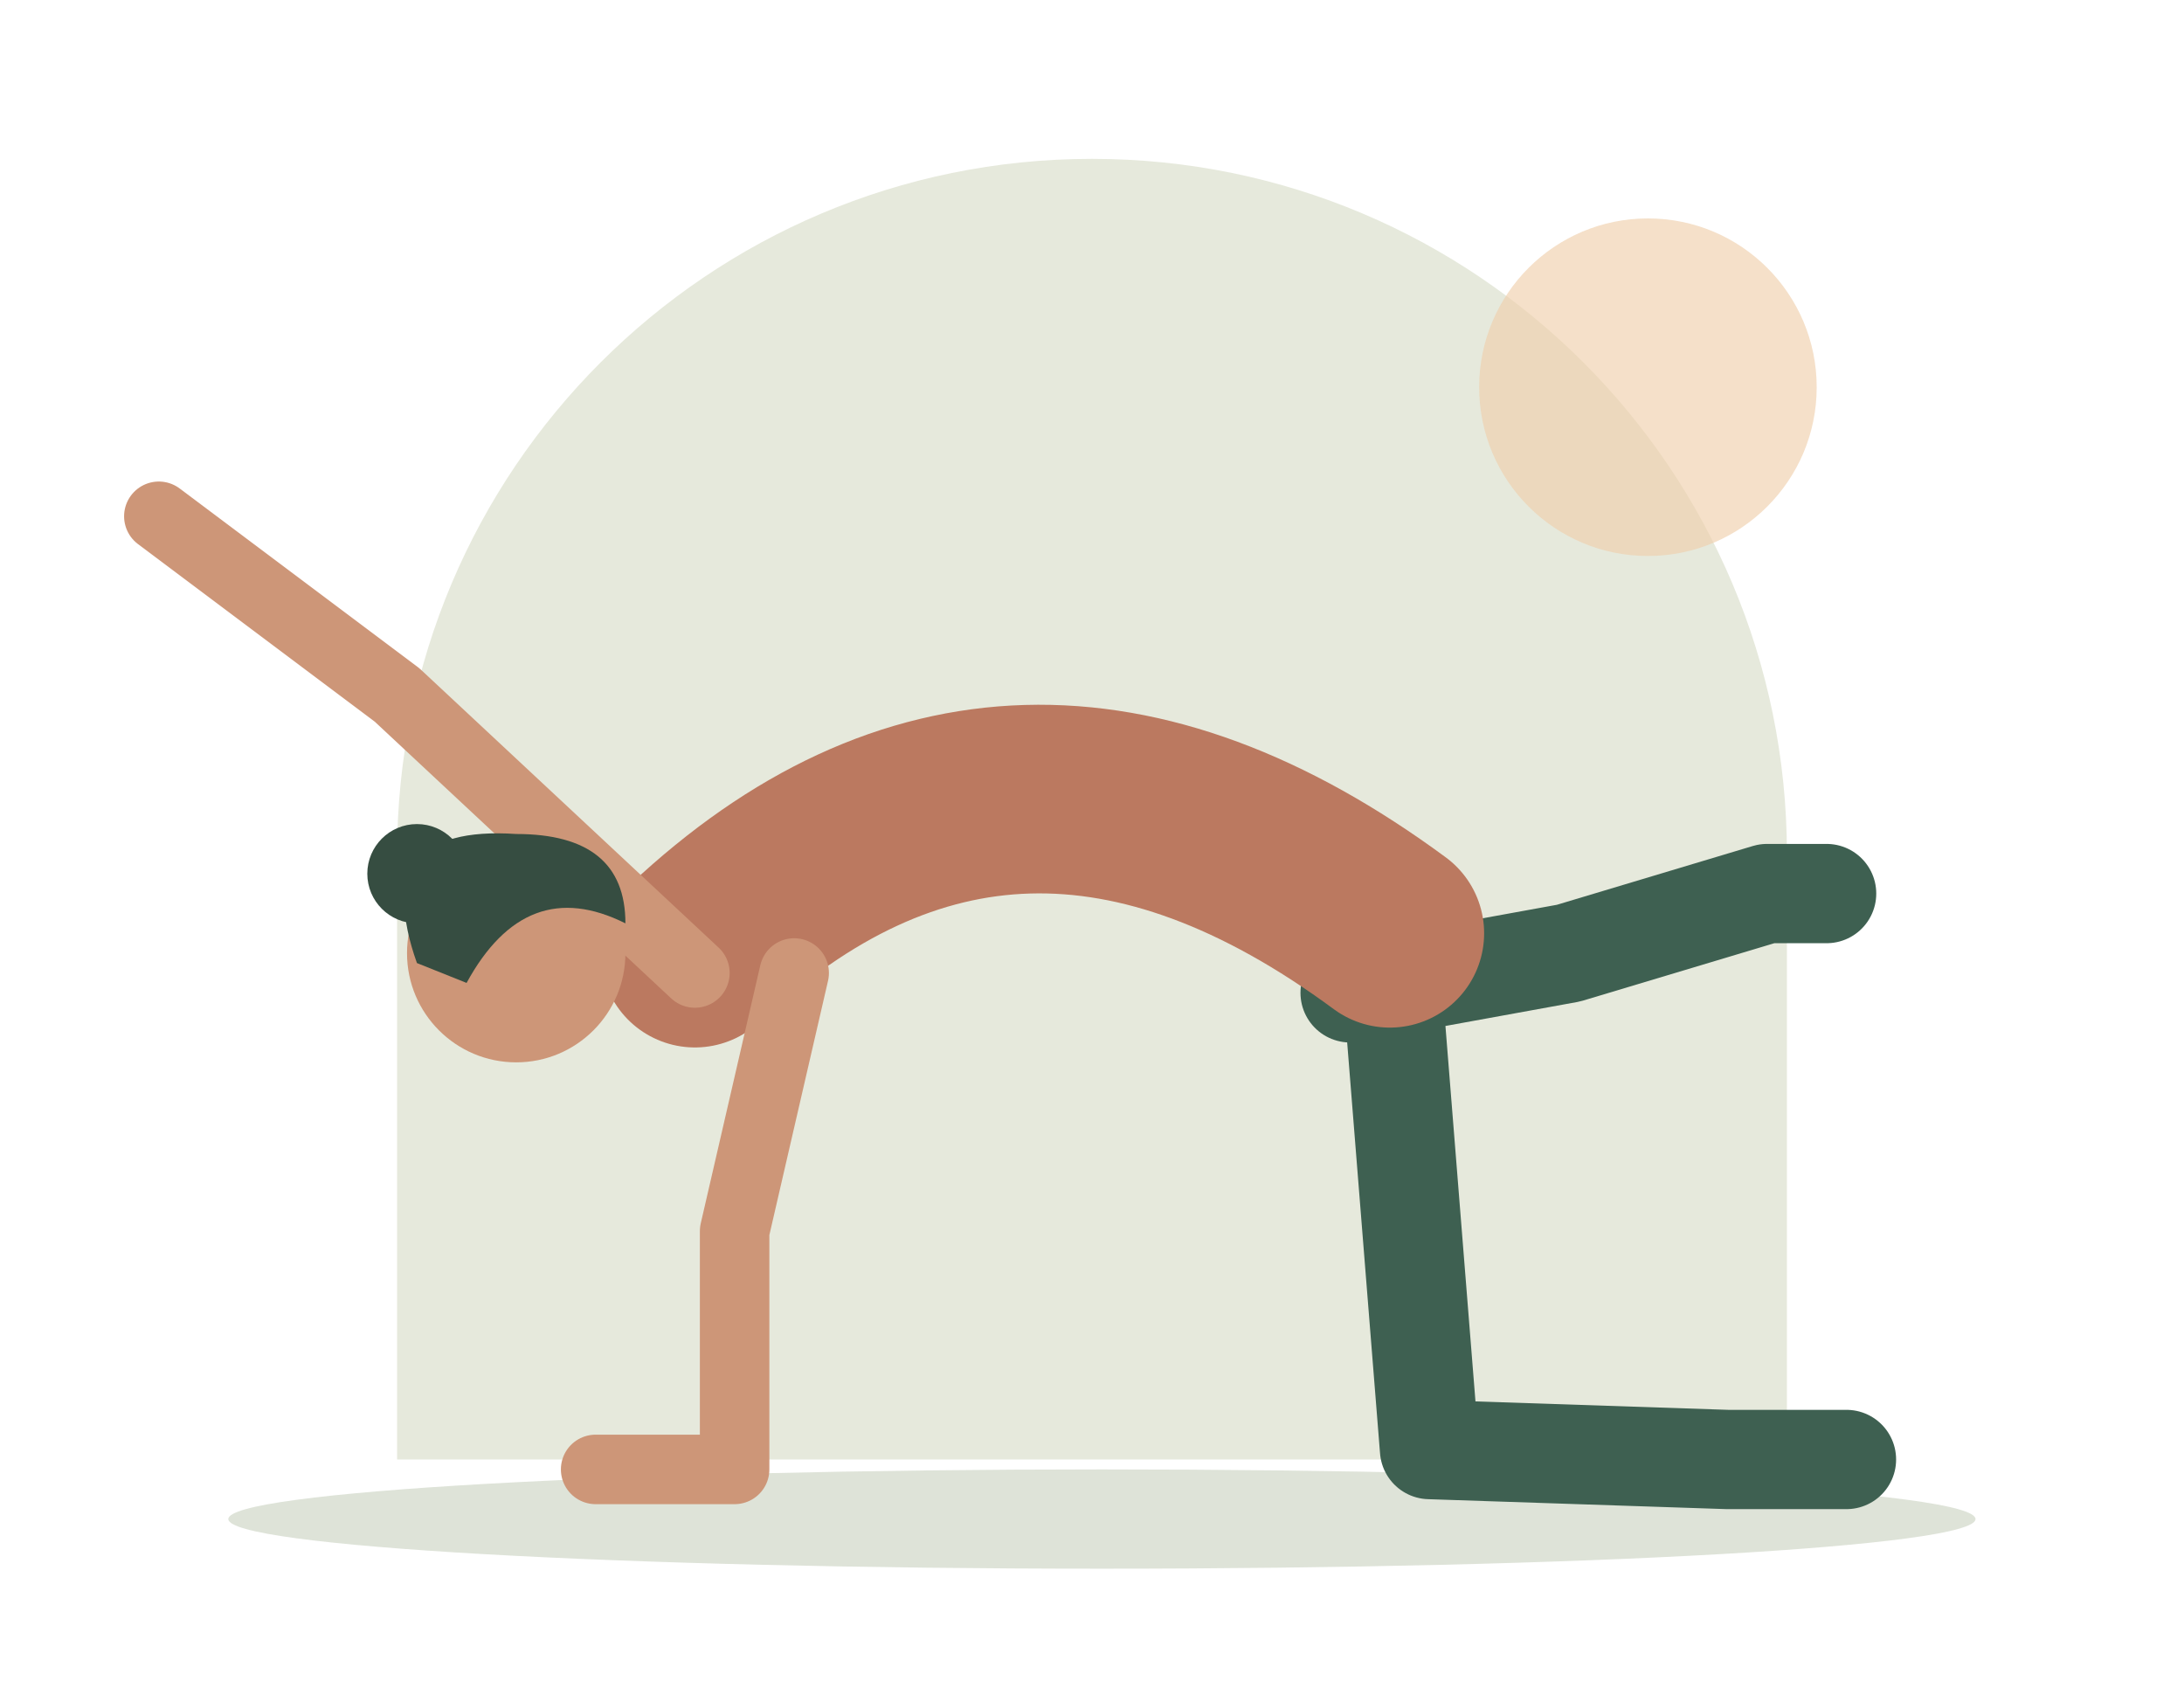
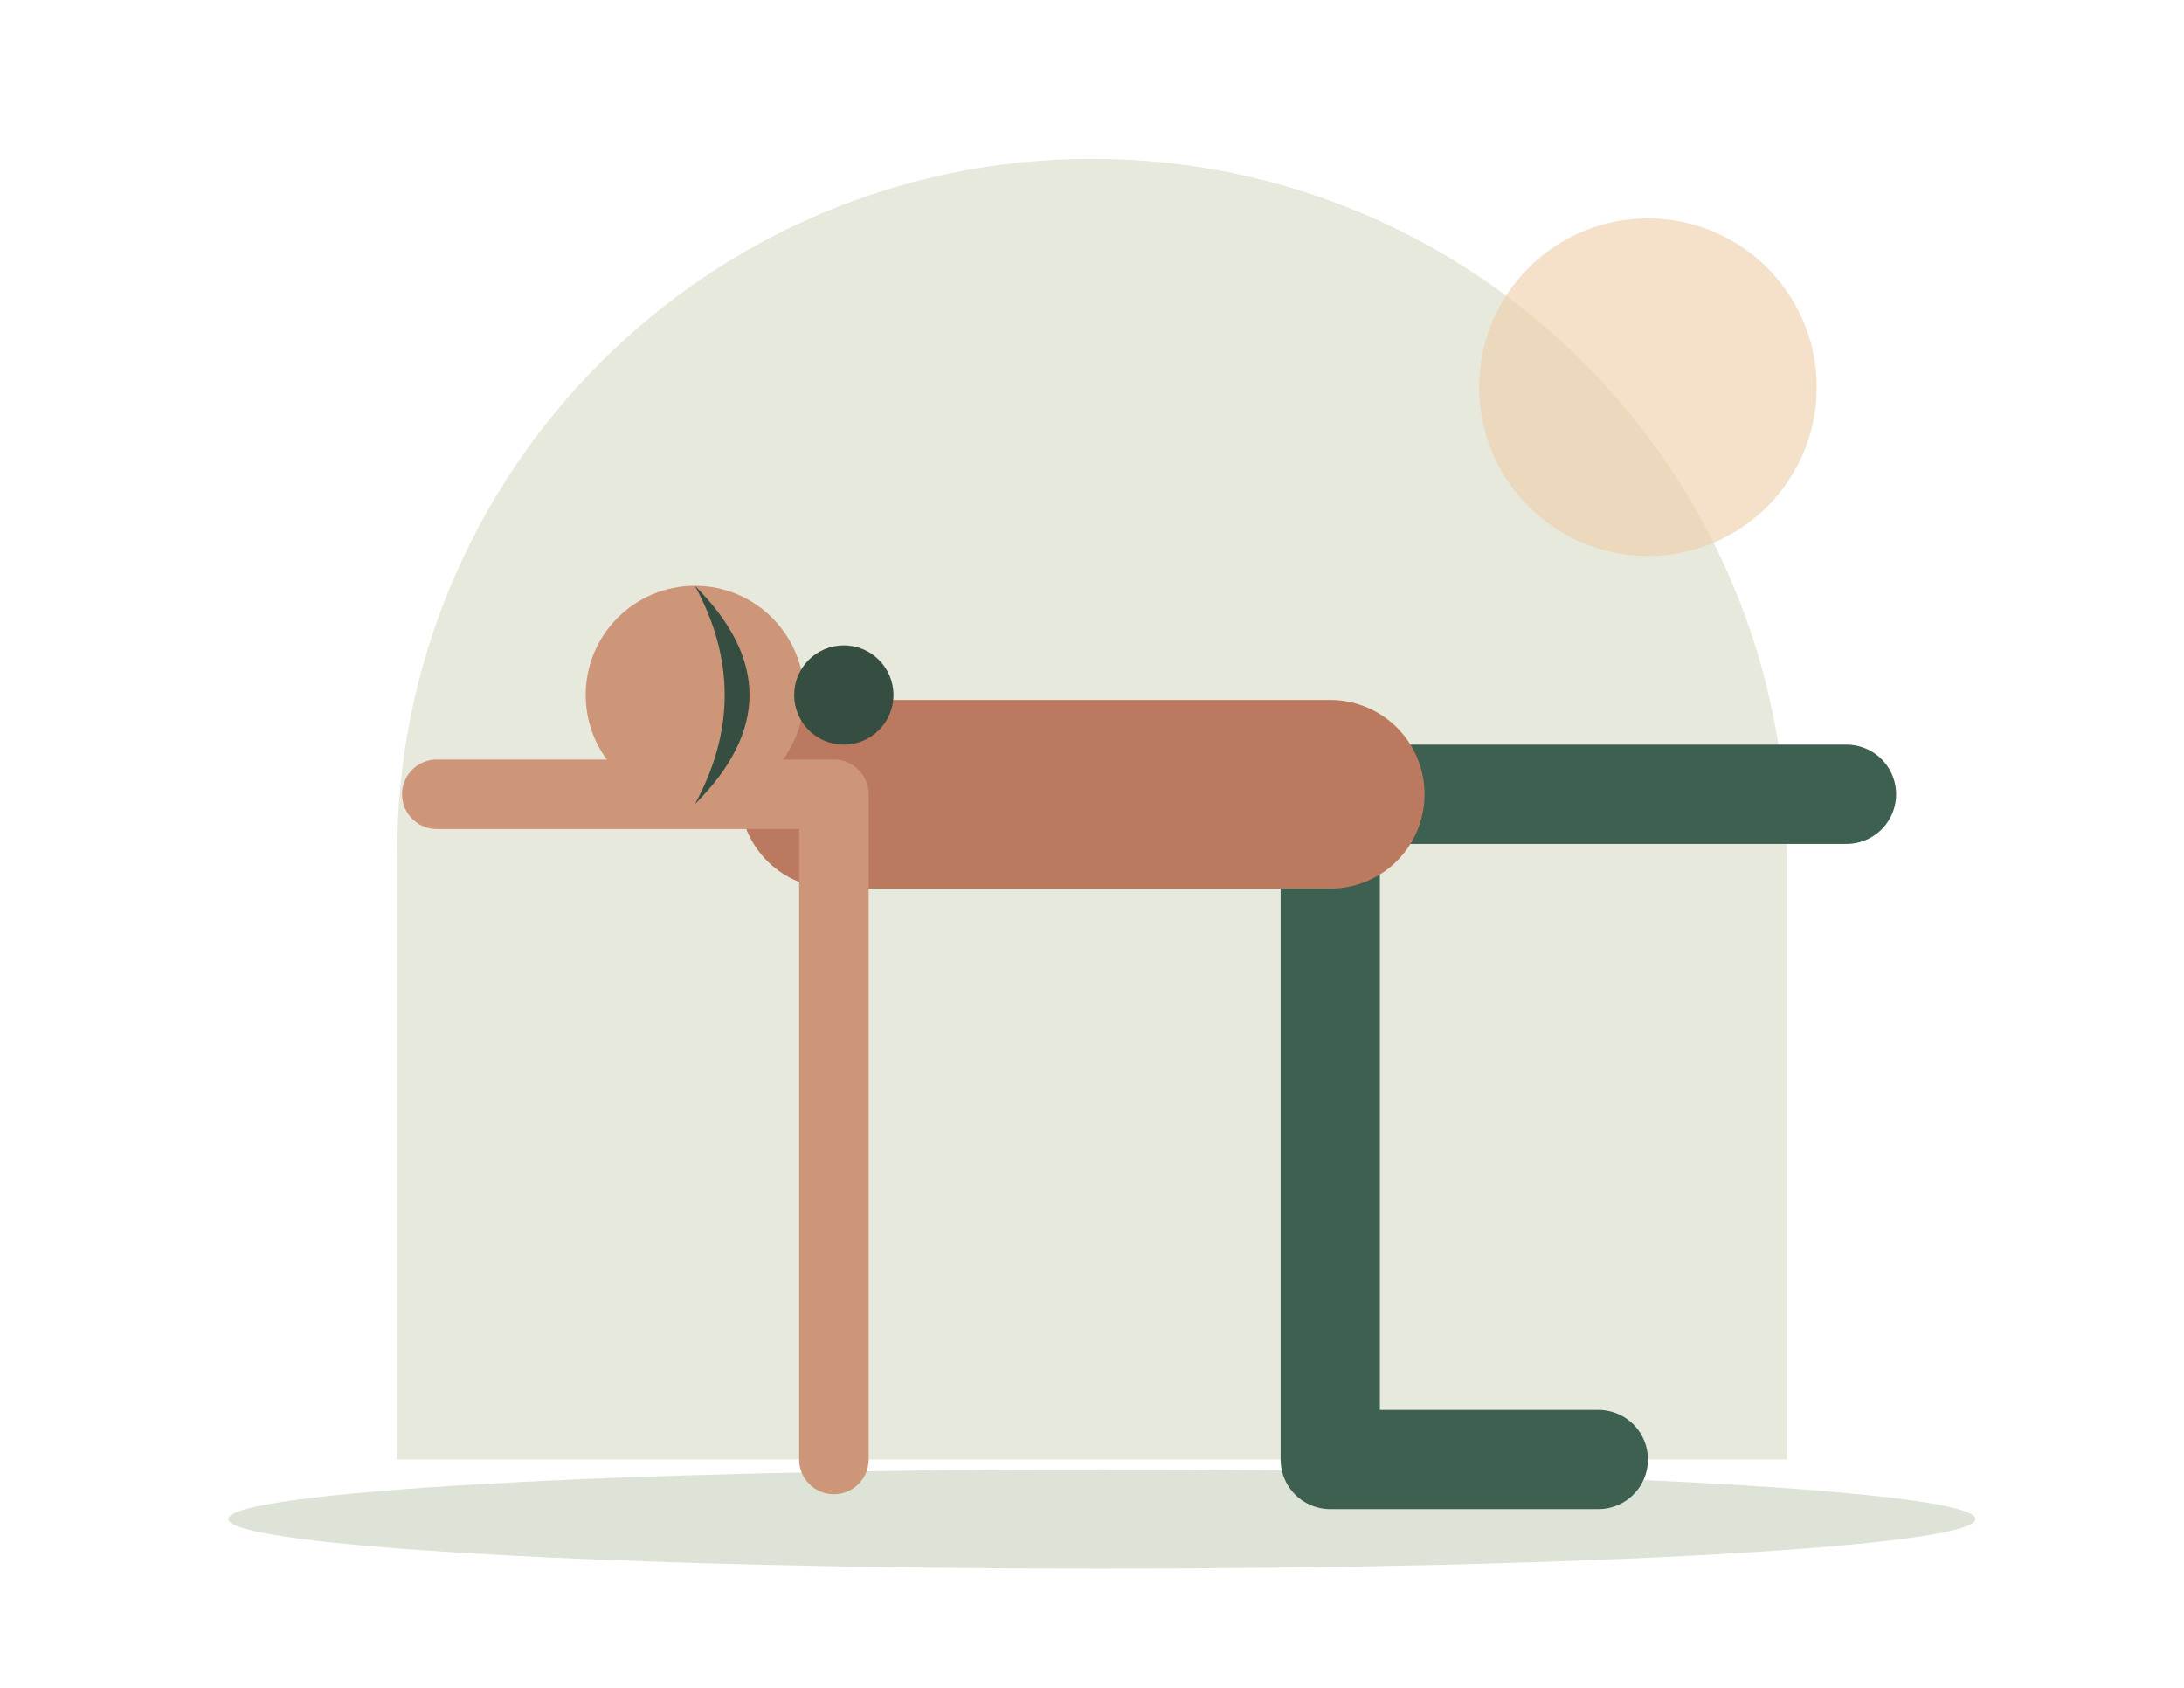
<svg xmlns="http://www.w3.org/2000/svg" width="440" height="340" viewBox="0 0 220 170">
  <path d="M40 147V86a70 70 0 0 1 140 0v61Z" fill="#e6e9dc" />
  <circle cx="166" cy="39" r="17" fill="#efcfac" opacity=".65" />
  <ellipse cx="111" cy="153" rx="88" ry="5" fill="#ccd4c3" opacity=".65" />
-   <path d="M140 96 L144 146 L174 147 L186 147 M136 100 L158 96 L178 90 L184 90" stroke="#3e6051" stroke-width="10" fill="none" stroke-linecap="round" stroke-linejoin="round" />
-   <path d="M70 96 Q102 66 140 94" stroke="#bb7960" stroke-width="19" fill="none" stroke-linecap="round" />
-   <path d="M70 98 L40 70 L16 52 M80 98 L74 124 L74 148 L60 148" stroke="#cd9678" stroke-width="7" fill="none" stroke-linecap="round" stroke-linejoin="round" />
-   <circle cx="52" cy="96" r="11" fill="#cd9678" />
-   <path d="M42 97 Q37 83 52 84 Q63 84 63 93 Q53 88 47 99Z" fill="#364d41" />
-   <circle cx="42" cy="88" r="5" fill="#364d41" />
+   <path d="M134 80 L156 80 L181 80 L186 80 M134 80 L134 147 L156 147 L161 147" stroke="#3e6051" stroke-width="10" fill="none" stroke-linecap="round" stroke-linejoin="round" />
+   <path d="M84 80 L134 80" stroke="#bb7960" stroke-width="19" fill="none" stroke-linecap="round" />
+   <path d="M84 80 L66 80 L44 80 M84 80 L84 110 L84 147" stroke="#cd9678" stroke-width="7" fill="none" stroke-linecap="round" stroke-linejoin="round" />
+   <circle cx="70" cy="70" r="11" fill="#cd9678" />
+   <path d="M70 59 Q81 70 70 81 Q76 70 70 59 Z" fill="#364d41" />
+   <circle cx="85" cy="70" r="5" fill="#364d41" />
</svg>
